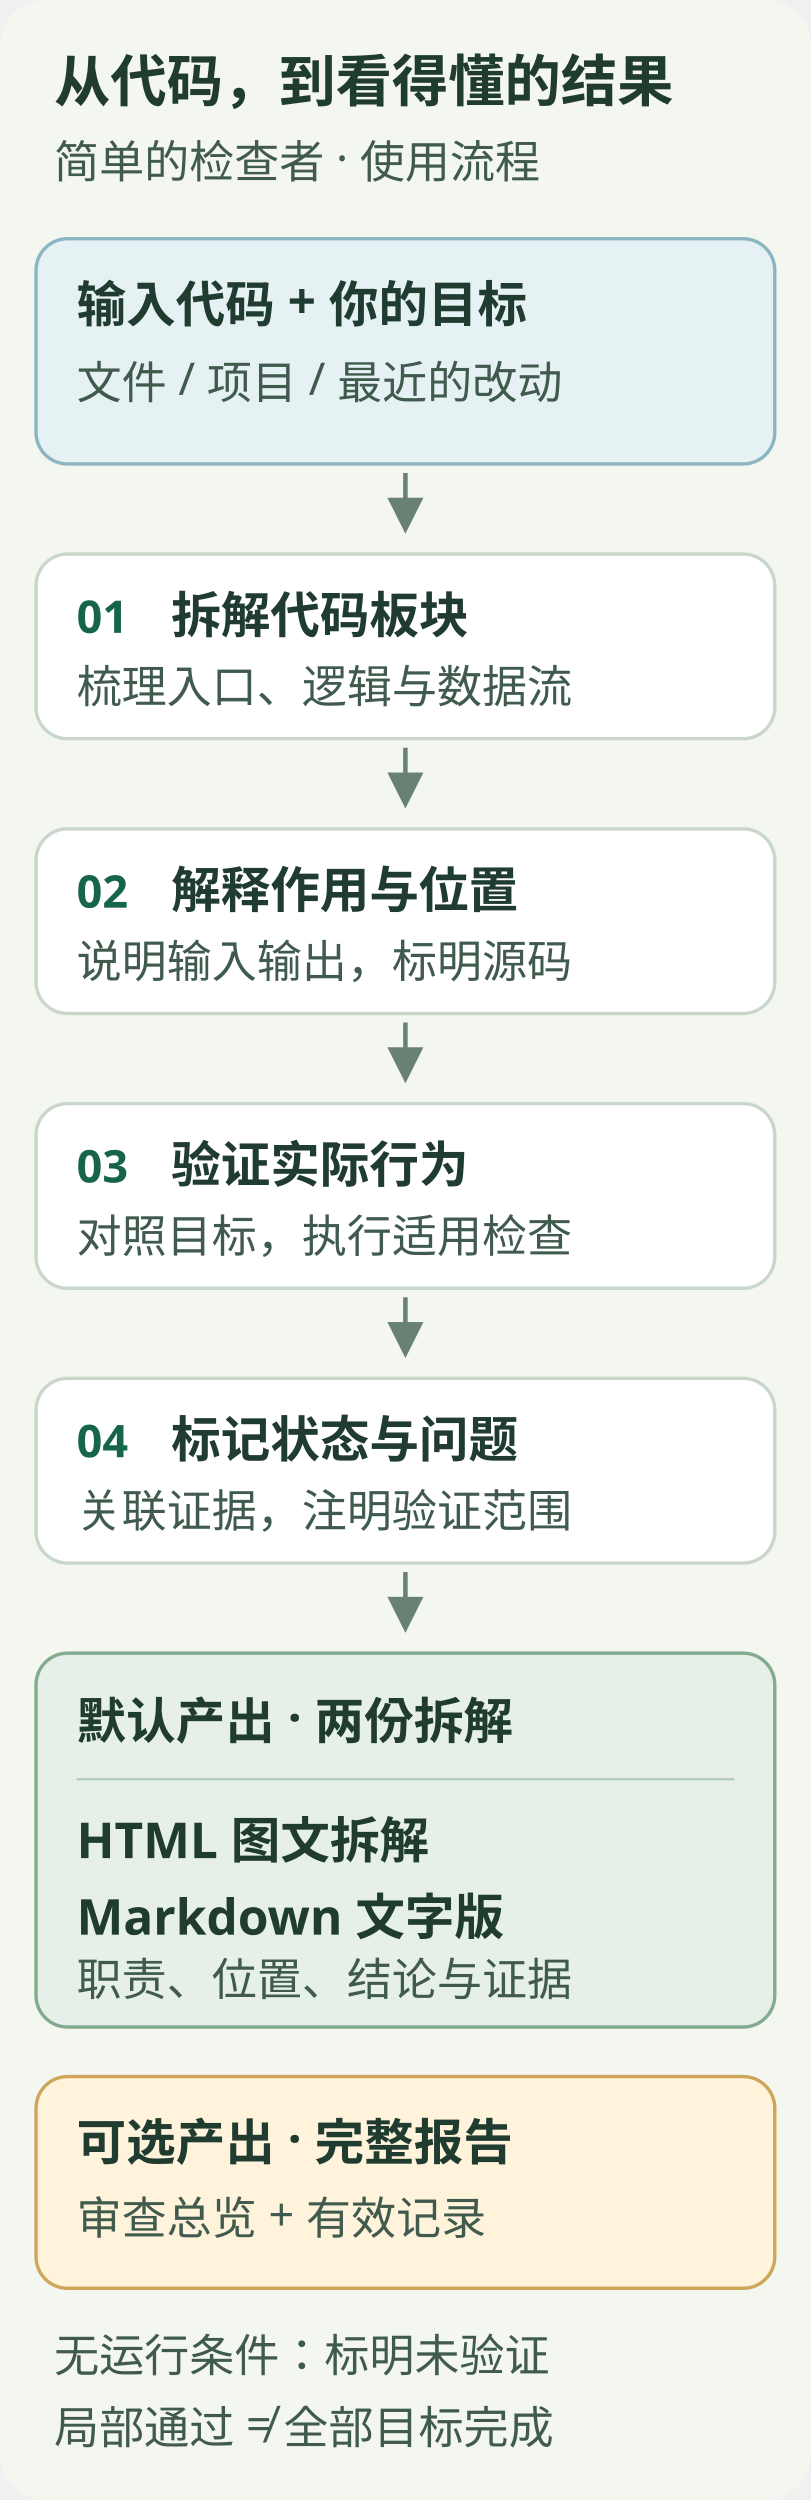
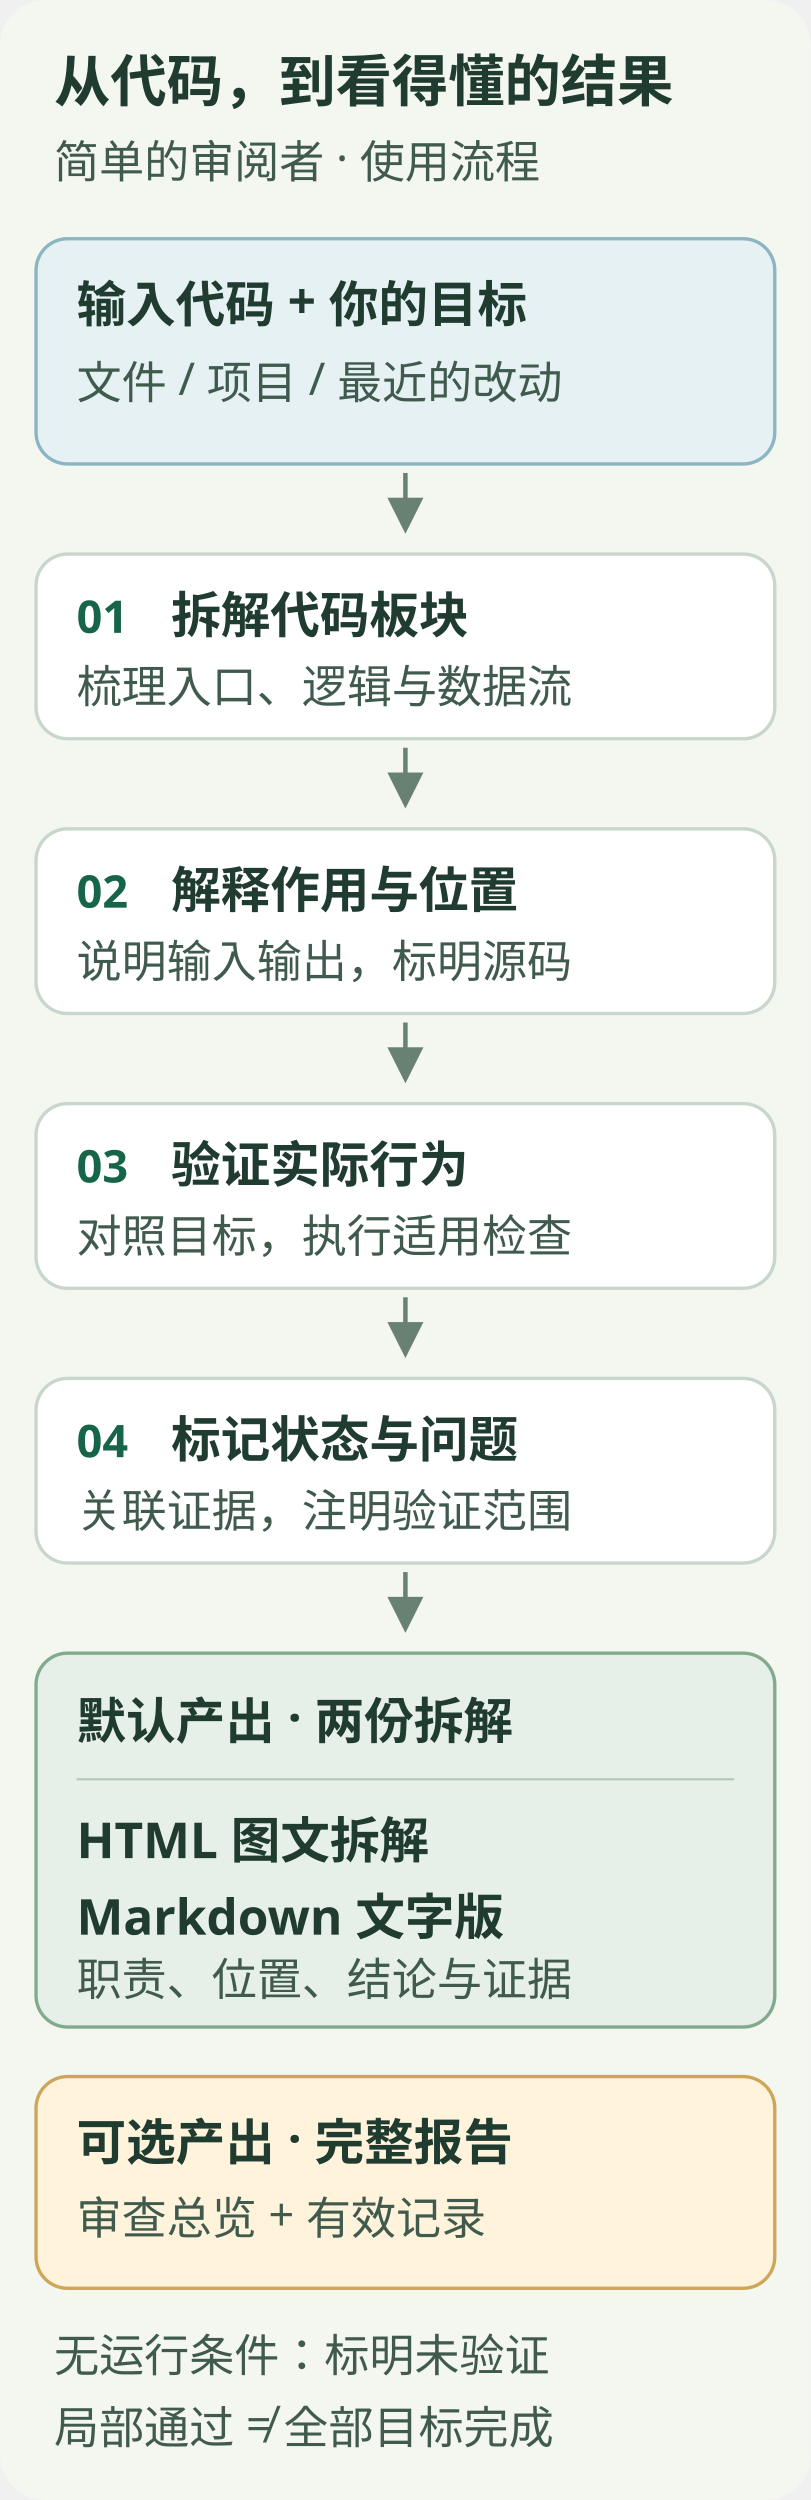
<svg xmlns="http://www.w3.org/2000/svg" width="360" height="1110" viewBox="0 0 360 1110" role="img" aria-labelledby="title desc">
  <defs>
    <marker id="arrow" markerWidth="8" markerHeight="8" refX="6" refY="4" orient="auto">
      <path d="M0 0L8 4L0 8Z" fill="#698173" />
    </marker>
    <style>
      text{font-family:"Segoe UI","Microsoft YaHei",sans-serif;fill:#203b30}
      .heading{font-size:25px;font-weight:700}
      .title{font-size:22px;font-weight:700}
      .body{font-size:20px;fill:#405b4d}
      .num{font-size:20px;font-weight:700;fill:#176549}
      .card{fill:#fff;stroke:#c9d6cb;stroke-width:1.5}
      .flow{fill:none;stroke:#698173;stroke-width:2;marker-end:url(#arrow)}
    </style>
  </defs>
  <rect width="360" height="1110" rx="20" fill="#f4f6f0" />
  <text x="24" y="45" class="heading">从代码，到看得懂的结果</text>
-   <text x="24" y="79" class="body">简单的检查者 · 使用流程</text>
+   <text x="24" y="79" class="body">简单的审阅者 · 使用流程</text>
  <rect x="16" y="106" width="328" height="100" rx="14" fill="#e6f1f4" stroke="#8cb5c2" stroke-width="1.5" />
  <text x="34" y="143" class="title">输入代码 + 你的目标</text>
  <text x="34" y="177" class="body">文件 / 项目 / 最近的改动</text>
  <path d="M180 210V233" class="flow" />
  <rect x="16" y="246" width="328" height="82" rx="14" class="card" />
  <text x="34" y="281" class="num">01</text>
  <text x="76" y="281" class="title">拆解代码板块</text>
  <text x="34" y="312" class="body">梳理入口、逻辑与数据流</text>
  <path d="M180 332V355" class="flow" />
  <rect x="16" y="368" width="328" height="82" rx="14" class="card" />
  <text x="34" y="403" class="num">02</text>
  <text x="76" y="403" class="title">解释作用与位置</text>
  <text x="34" y="434" class="body">说明输入输出，标明源码</text>
  <path d="M180 454V477" class="flow" />
  <rect x="16" y="490" width="328" height="82" rx="14" class="card" />
  <text x="34" y="525" class="num">03</text>
  <text x="76" y="525" class="title">验证实际行为</text>
  <text x="34" y="556" class="body">对照目标，执行适用检查</text>
  <path d="M180 576V599" class="flow" />
  <rect x="16" y="612" width="328" height="82" rx="14" class="card" />
  <text x="34" y="647" class="num">04</text>
  <text x="76" y="647" class="title">标记状态与问题</text>
  <text x="34" y="678" class="body">关联证据，注明验证范围</text>
  <path d="M180 698V721" class="flow" />
  <rect x="16" y="734" width="328" height="166" rx="14" fill="#e6f0e8" stroke="#82aa8d" stroke-width="1.5" />
  <text x="34" y="772" class="title">默认产出 · 两份拆解</text>
  <path d="M34 790H326" stroke="#b4cbb8" />
  <text x="34" y="825" class="title">HTML 图文拆解</text>
  <text x="34" y="859" class="title">Markdown 文字版</text>
  <text x="34" y="886" class="body">职责、位置、结论与证据</text>
  <rect x="16" y="922" width="328" height="94" rx="14" fill="#fff3dc" stroke="#cda65a" stroke-width="1.5" />
  <text x="34" y="959" class="title">可选产出 · 完整报告</text>
  <text x="34" y="992" class="body">审查总览 + 有效记录</text>
  <text x="24" y="1053" class="body">无运行条件：标明未验证</text>
  <text x="24" y="1085" class="body">局部通过 ≠ 全部目标完成</text>
</svg>
